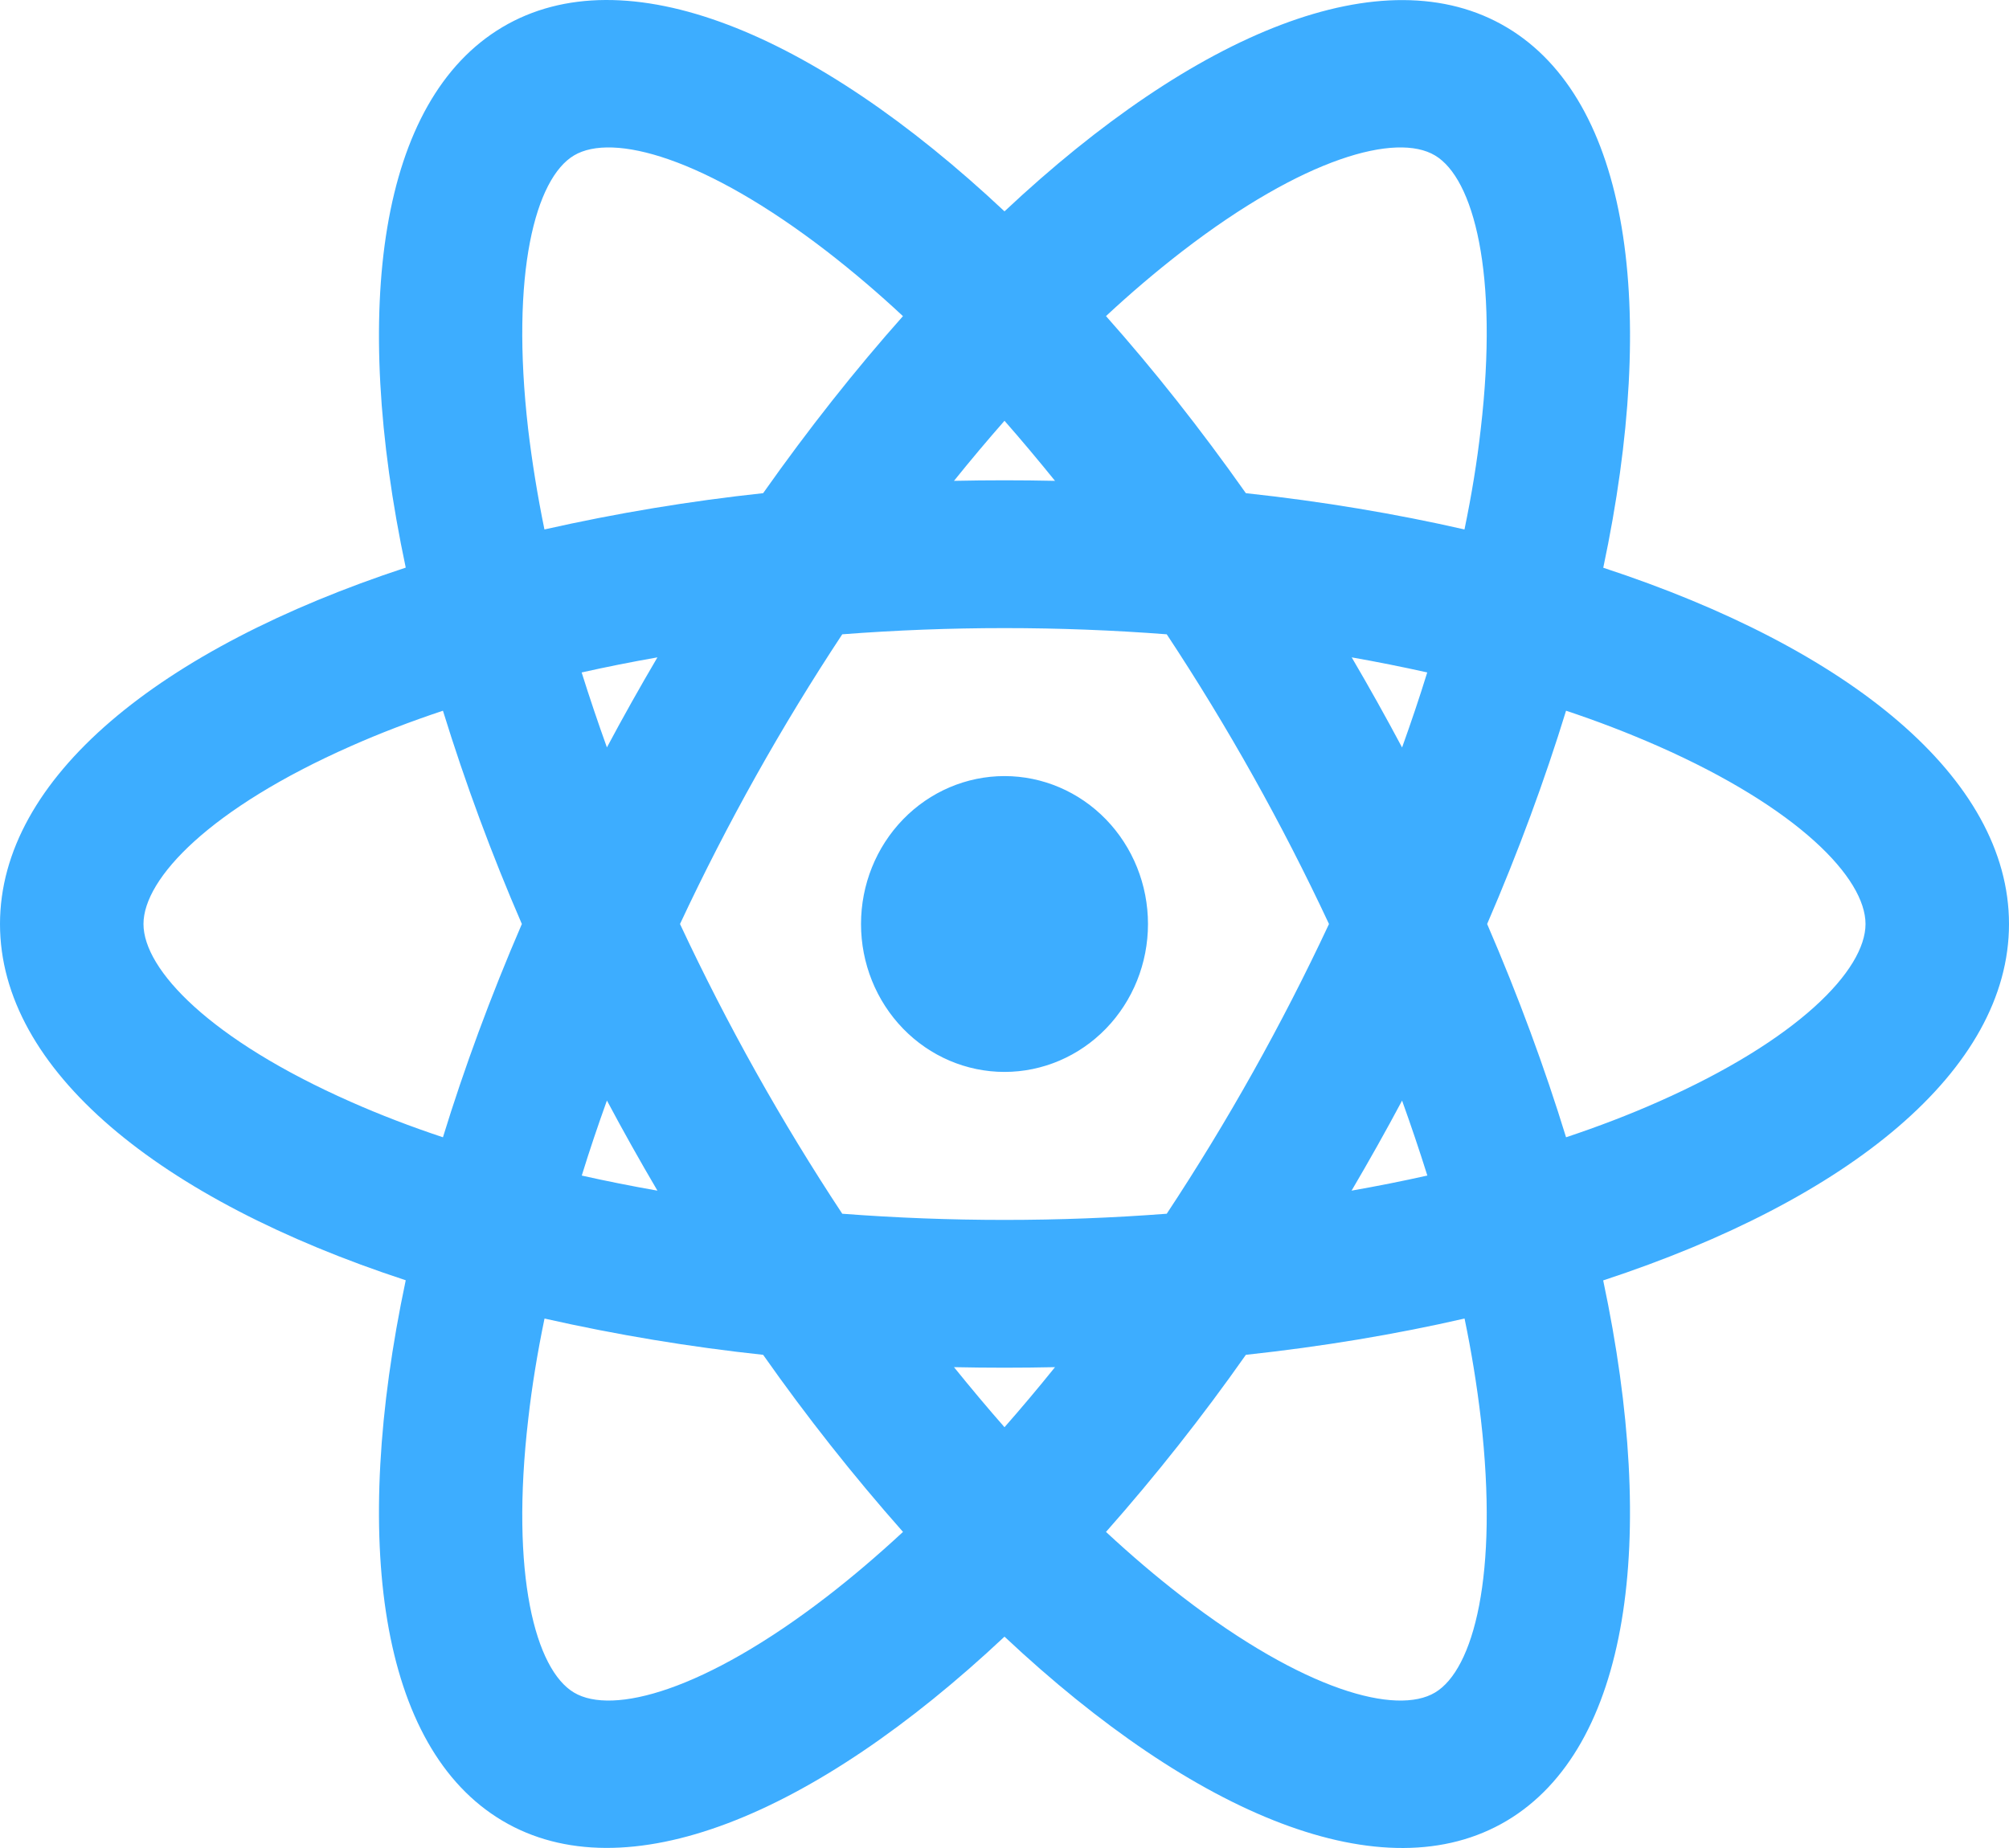
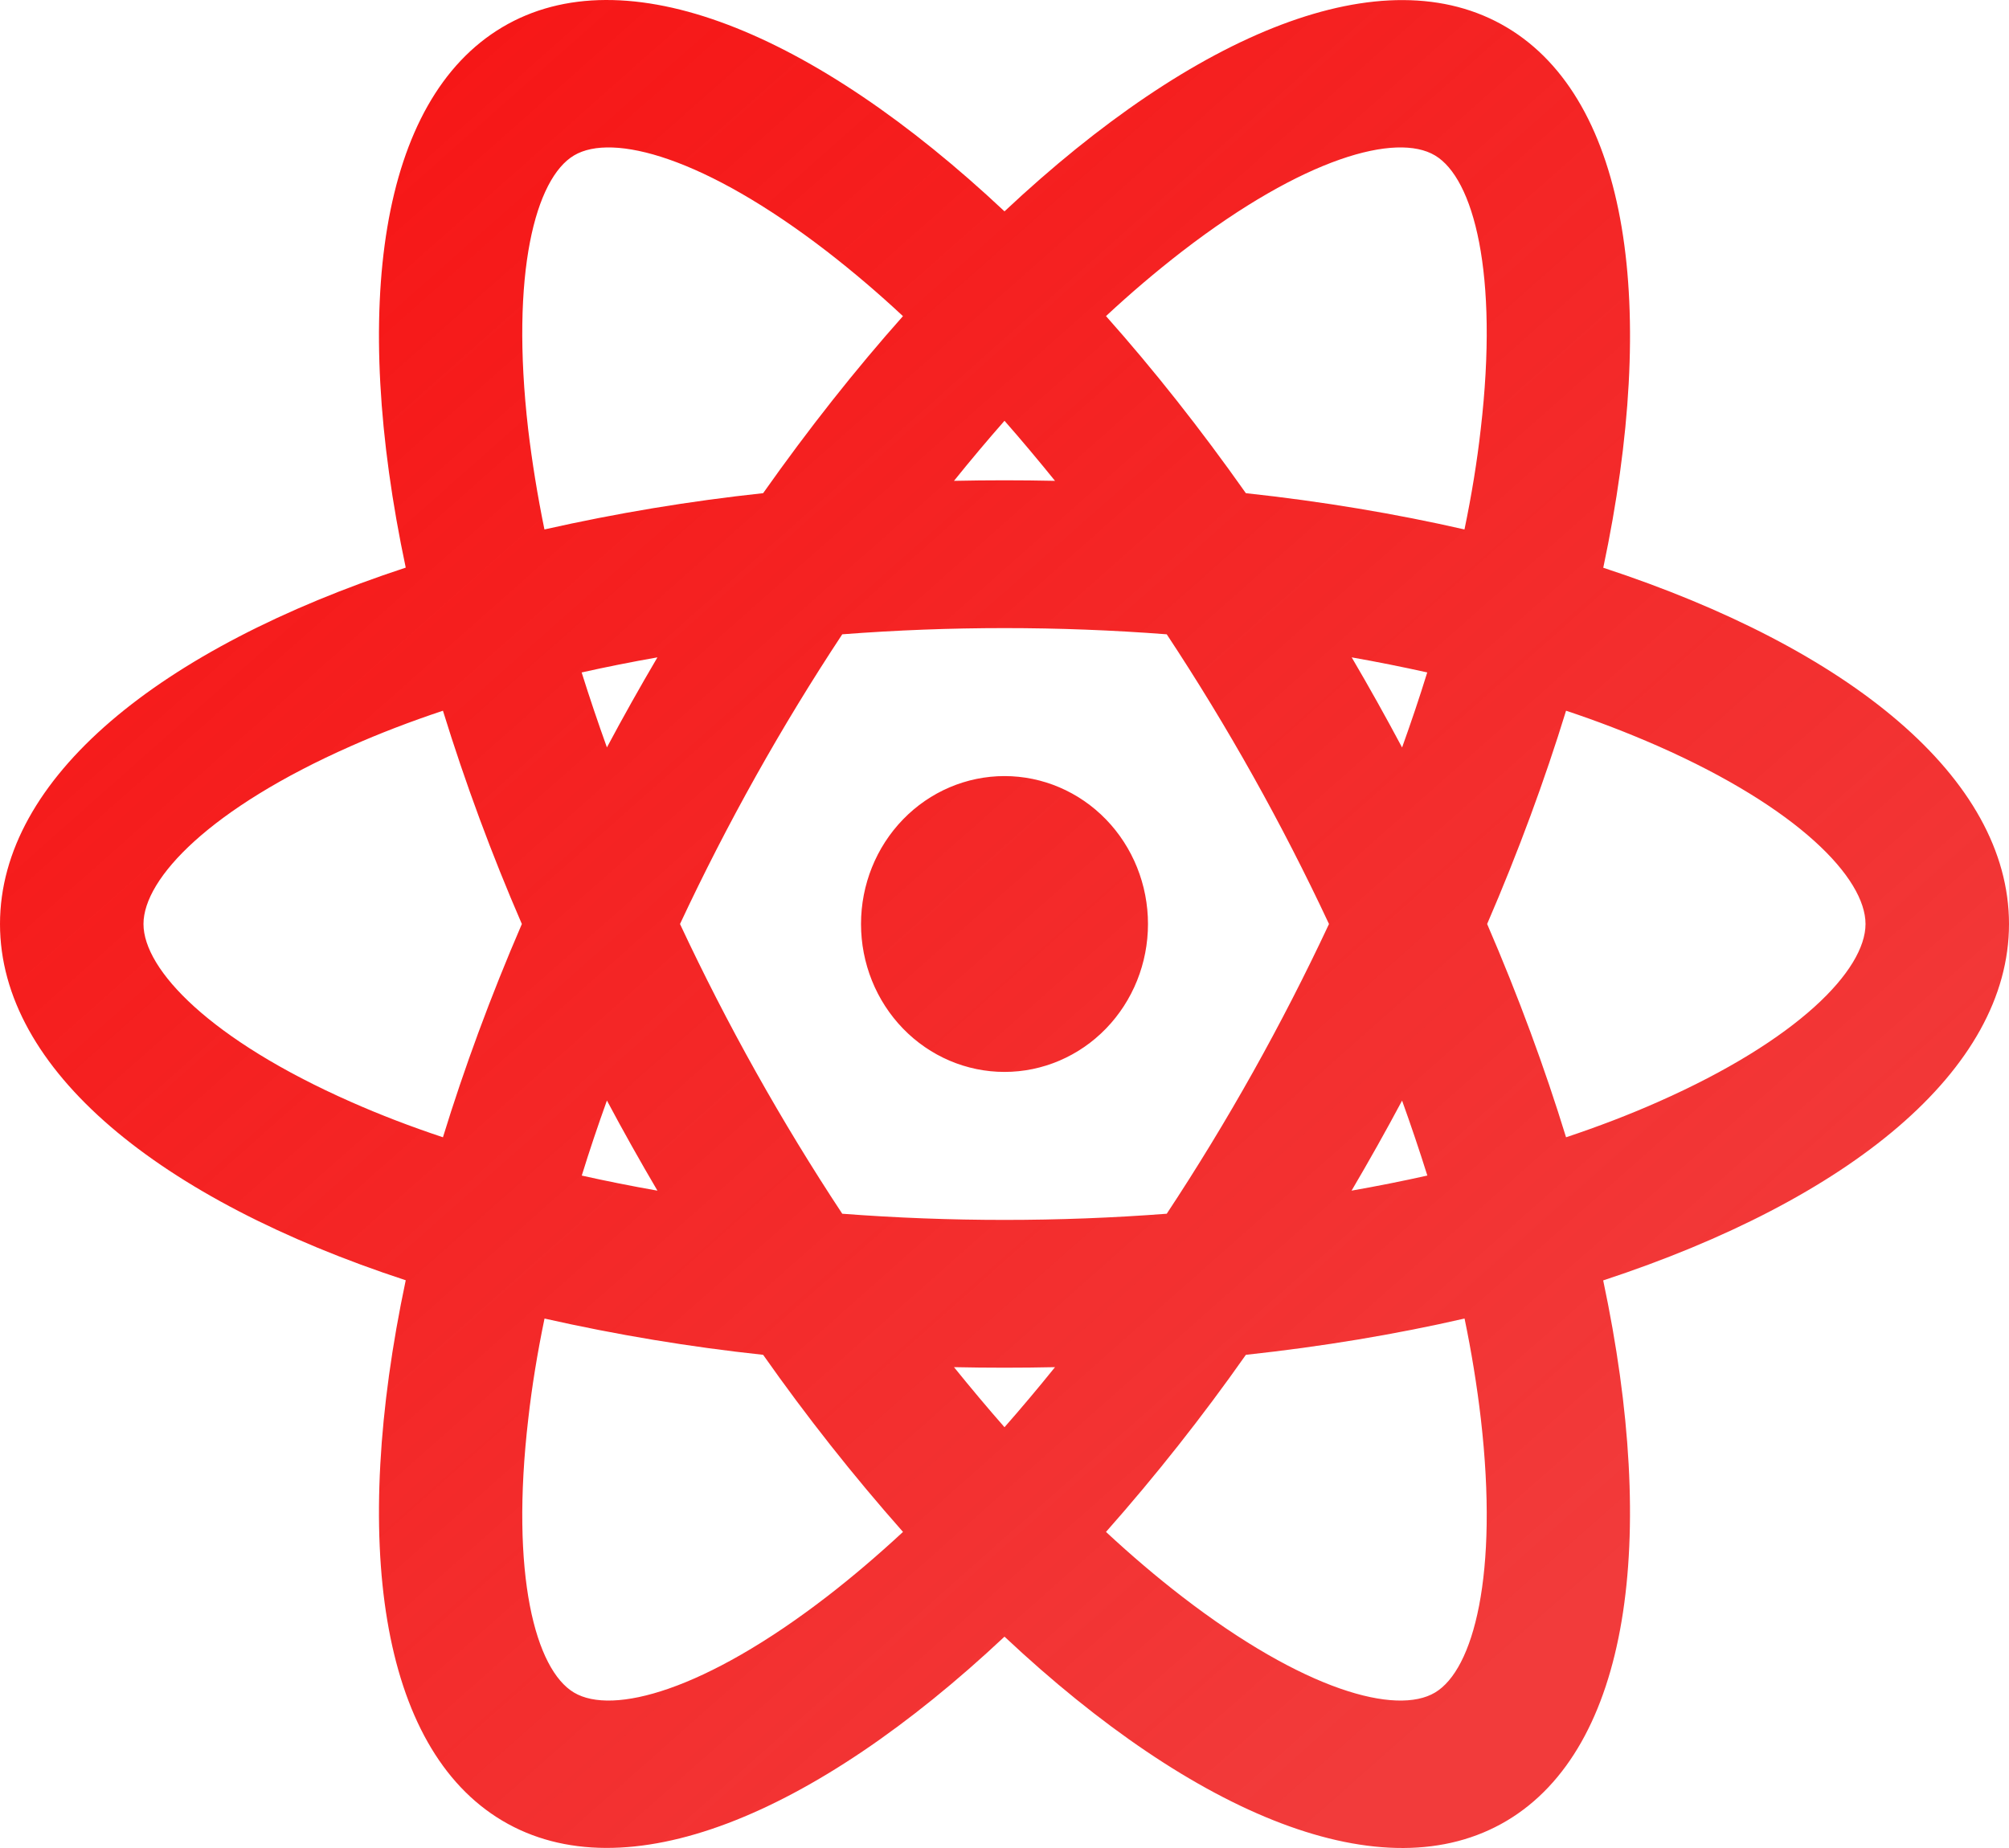
<svg xmlns="http://www.w3.org/2000/svg" width="50" height="46" viewBox="0 0 50 46" fill="none">
-   <path d="M25 26.682C24.053 26.682 23.144 26.294 22.475 25.604C21.805 24.913 21.429 23.977 21.429 23C21.429 22.023 21.805 21.087 22.475 20.396C23.144 19.706 24.053 19.318 25 19.318C25.947 19.318 26.856 19.706 27.525 20.396C28.195 21.087 28.571 22.023 28.571 23C28.571 23.977 28.195 24.913 27.525 25.604C26.856 26.294 25.947 26.682 25 26.682ZM23.743 34.031C24.16 34.546 24.579 35.047 25 35.526C25.421 35.047 25.84 34.549 26.257 34.031C25.419 34.049 24.581 34.049 23.743 34.031V34.031ZM18.993 33.724C17.164 33.528 15.348 33.226 13.552 32.821C13.374 33.68 13.238 34.514 13.148 35.315C12.695 39.2 13.326 41.561 14.286 42.131C15.245 42.703 17.543 42.084 20.583 39.74C21.209 39.257 21.84 38.719 22.474 38.132C21.235 36.731 20.072 35.259 18.993 33.724V33.724ZM36.448 32.821C34.74 33.213 32.917 33.518 31.007 33.724C29.928 35.259 28.765 36.731 27.526 38.132C28.16 38.721 28.791 39.257 29.417 39.74C32.457 42.084 34.755 42.703 35.714 42.131C36.674 41.561 37.302 39.2 36.855 35.315C36.757 34.477 36.621 33.645 36.45 32.821H36.448ZM39.9 31.871C41.274 38.348 40.552 43.505 37.5 45.322C34.448 47.138 29.755 45.204 25 40.739C20.245 45.204 15.552 47.136 12.5 45.319C9.448 43.503 8.726 38.348 10.098 31.868C3.969 29.858 0 26.633 0 23C0 19.367 3.969 16.144 10.098 14.129C8.726 7.652 9.448 2.495 12.5 0.678C15.552 -1.138 20.245 0.796 25 5.261C29.755 0.796 34.448 -1.136 37.5 0.681C40.552 2.497 41.274 7.652 39.902 14.132C46.031 16.142 50 19.367 50 23C50 26.633 46.031 29.856 39.902 31.871H39.9ZM22.471 7.868C21.866 7.303 21.236 6.766 20.583 6.26C17.543 3.916 15.245 3.297 14.286 3.869C13.326 4.439 12.698 6.8 13.145 10.685C13.241 11.488 13.374 12.32 13.55 13.179C15.347 12.774 17.164 12.472 18.993 12.276C20.124 10.673 21.291 9.198 22.474 7.868H22.471ZM31.007 12.276C32.917 12.482 34.74 12.789 36.448 13.179C36.626 12.32 36.762 11.486 36.852 10.685C37.305 6.8 36.674 4.439 35.714 3.869C34.755 3.297 32.457 3.916 29.417 6.26C28.763 6.766 28.133 7.303 27.526 7.868C28.709 9.198 29.876 10.673 31.007 12.276V12.276ZM26.257 11.969C25.84 11.454 25.421 10.953 25 10.474C24.579 10.953 24.16 11.451 23.743 11.969C24.581 11.951 25.419 11.951 26.257 11.969V11.969ZM16.362 29.637C15.928 28.899 15.508 28.151 15.105 27.394C14.879 28.024 14.669 28.645 14.479 29.262C15.091 29.399 15.719 29.524 16.36 29.637H16.362ZM20.962 30.212C23.65 30.417 26.35 30.417 29.038 30.212C30.555 27.914 31.905 25.503 33.076 23C31.905 20.497 30.555 18.086 29.038 15.789C26.35 15.583 23.65 15.583 20.962 15.789C19.445 18.086 18.095 20.497 16.924 23C18.095 25.503 19.445 27.914 20.962 30.212V30.212ZM34.895 18.606C35.121 17.976 35.331 17.355 35.521 16.738C34.897 16.599 34.27 16.474 33.641 16.363C34.074 17.101 34.492 17.849 34.895 18.606ZM11.024 17.691C10.214 17.961 9.448 18.255 8.729 18.574C5.24 20.116 3.571 21.859 3.571 23C3.571 24.141 5.238 25.884 8.729 27.426C9.448 27.745 10.214 28.039 11.024 28.309C11.552 26.591 12.207 24.809 12.988 23C12.238 21.27 11.582 19.497 11.024 17.691V17.691ZM14.476 16.738C14.669 17.352 14.879 17.976 15.105 18.604C15.508 17.848 15.928 17.101 16.362 16.363C15.719 16.476 15.091 16.601 14.479 16.738H14.476ZM38.976 28.309C39.786 28.039 40.552 27.745 41.271 27.426C44.76 25.884 46.429 24.141 46.429 23C46.429 21.859 44.762 20.116 41.271 18.574C40.52 18.244 39.754 17.949 38.976 17.691C38.448 19.409 37.793 21.191 37.012 23C37.793 24.809 38.448 26.589 38.976 28.309V28.309ZM35.524 29.262C35.331 28.648 35.121 28.024 34.895 27.396C34.492 28.152 34.072 28.899 33.638 29.637C34.281 29.524 34.91 29.399 35.521 29.262H35.524Z" fill="#0D99FF" fill-opacity="0.8" />
+   <path d="M25 26.682C24.053 26.682 23.144 26.294 22.475 25.604C21.805 24.913 21.429 23.977 21.429 23C21.429 22.023 21.805 21.087 22.475 20.396C23.144 19.706 24.053 19.318 25 19.318C25.947 19.318 26.856 19.706 27.525 20.396C28.195 21.087 28.571 22.023 28.571 23C28.571 23.977 28.195 24.913 27.525 25.604C26.856 26.294 25.947 26.682 25 26.682ZM23.743 34.031C24.16 34.546 24.579 35.047 25 35.526C25.421 35.047 25.84 34.549 26.257 34.031C25.419 34.049 24.581 34.049 23.743 34.031ZM18.993 33.724C17.164 33.528 15.348 33.226 13.552 32.821C13.374 33.68 13.238 34.514 13.148 35.315C12.695 39.2 13.326 41.561 14.286 42.131C15.245 42.703 17.543 42.084 20.583 39.74C21.209 39.257 21.84 38.719 22.474 38.132C21.235 36.731 20.072 35.259 18.993 33.724ZM36.448 32.821C34.74 33.213 32.917 33.518 31.007 33.724C29.928 35.259 28.765 36.731 27.526 38.132C28.16 38.721 28.791 39.257 29.417 39.74C32.457 42.084 34.755 42.703 35.714 42.131C36.674 41.561 37.302 39.2 36.855 35.315C36.757 34.477 36.621 33.645 36.45 32.821H36.448ZM39.9 31.871C41.274 38.348 40.552 43.505 37.5 45.322C34.448 47.138 29.755 45.204 25 40.739C20.245 45.204 15.552 47.136 12.5 45.319C9.448 43.503 8.726 38.348 10.098 31.868C3.969 29.858 0 26.633 0 23C0 19.367 3.969 16.144 10.098 14.129C8.726 7.652 9.448 2.495 12.5 0.678C15.552 -1.138 20.245 0.796 25 5.261C29.755 0.796 34.448 -1.136 37.5 0.681C40.552 2.497 41.274 7.652 39.902 14.132C46.031 16.142 50 19.367 50 23C50 26.633 46.031 29.856 39.902 31.871H39.9ZM22.471 7.868C21.866 7.303 21.236 6.766 20.583 6.26C17.543 3.916 15.245 3.297 14.286 3.869C13.326 4.439 12.698 6.8 13.145 10.685C13.241 11.488 13.374 12.32 13.55 13.179C15.347 12.774 17.164 12.472 18.993 12.276C20.124 10.673 21.291 9.198 22.474 7.868H22.471ZM31.007 12.276C32.917 12.482 34.74 12.789 36.448 13.179C36.626 12.32 36.762 11.486 36.852 10.685C37.305 6.8 36.674 4.439 35.714 3.869C34.755 3.297 32.457 3.916 29.417 6.26C28.763 6.766 28.133 7.303 27.526 7.868C28.709 9.198 29.876 10.673 31.007 12.276ZM26.257 11.969C25.84 11.454 25.421 10.953 25 10.474C24.579 10.953 24.16 11.451 23.743 11.969C24.581 11.951 25.419 11.951 26.257 11.969ZM16.362 29.637C15.928 28.899 15.508 28.151 15.105 27.394C14.879 28.024 14.669 28.645 14.479 29.262C15.091 29.399 15.719 29.524 16.36 29.637H16.362ZM20.962 30.212C23.65 30.417 26.35 30.417 29.038 30.212C30.555 27.914 31.905 25.503 33.076 23C31.905 20.497 30.555 18.086 29.038 15.789C26.35 15.583 23.65 15.583 20.962 15.789C19.445 18.086 18.095 20.497 16.924 23C18.095 25.503 19.445 27.914 20.962 30.212ZM34.895 18.606C35.121 17.976 35.331 17.355 35.521 16.738C34.897 16.599 34.27 16.474 33.641 16.363C34.074 17.101 34.492 17.849 34.895 18.606ZM11.024 17.691C10.214 17.961 9.448 18.255 8.729 18.574C5.24 20.116 3.571 21.859 3.571 23C3.571 24.141 5.238 25.884 8.729 27.426C9.448 27.745 10.214 28.039 11.024 28.309C11.552 26.591 12.207 24.809 12.988 23C12.238 21.27 11.582 19.497 11.024 17.691ZM14.476 16.738C14.669 17.352 14.879 17.976 15.105 18.604C15.508 17.848 15.928 17.101 16.362 16.363C15.719 16.476 15.091 16.601 14.479 16.738H14.476ZM38.976 28.309C39.786 28.039 40.552 27.745 41.271 27.426C44.76 25.884 46.429 24.141 46.429 23C46.429 21.859 44.762 20.116 41.271 18.574C40.52 18.244 39.754 17.949 38.976 17.691C38.448 19.409 37.793 21.191 37.012 23C37.793 24.809 38.448 26.589 38.976 28.309ZM35.524 29.262C35.331 28.648 35.121 28.024 34.895 27.396C34.492 28.152 34.072 28.899 33.638 29.637C34.281 29.524 34.91 29.399 35.521 29.262H35.524Z" fill="url(#paint0_linear_207_487)" />
+   <defs>
+     <linearGradient id="paint0_linear_207_487" x1="4.133" y1="3.372" x2="37.569" y2="41.094" gradientUnits="userSpaceOnUse">
+       <stop stop-color="#F71515" />
+       <stop offset="1" stop-color="#EE0000" stop-opacity="0.77" />
+     </linearGradient>
+   </defs>
</svg>
